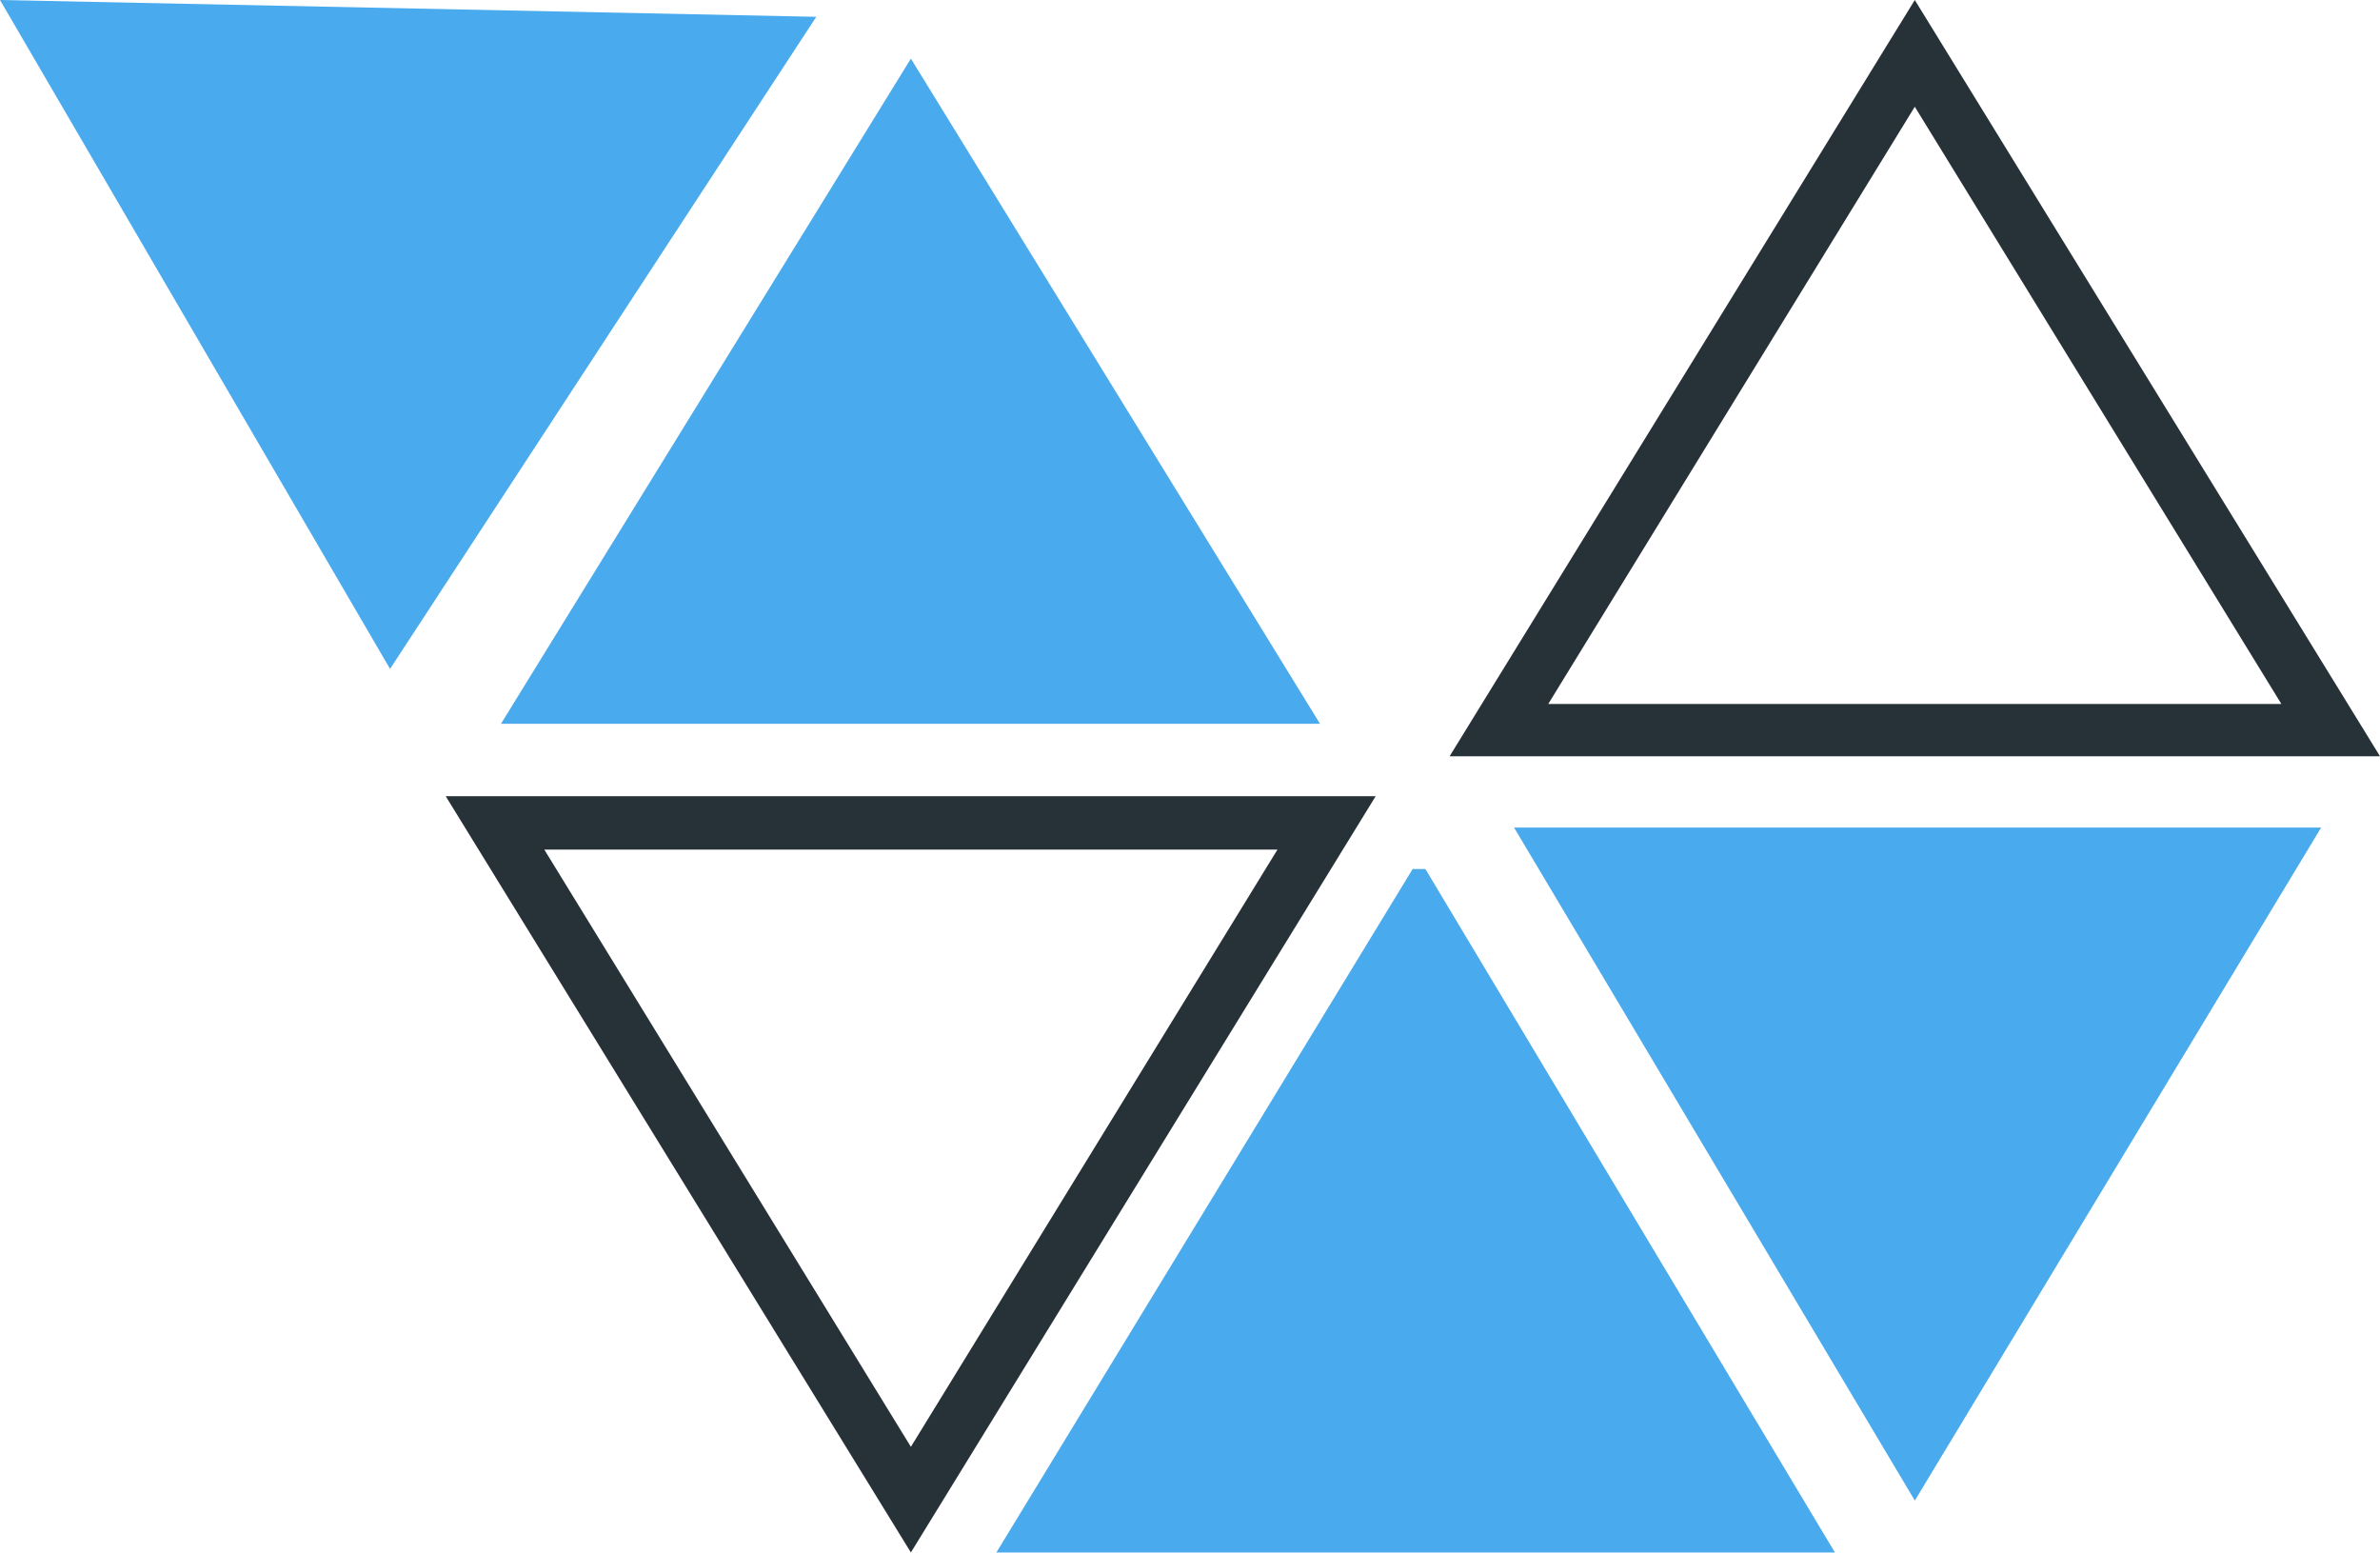
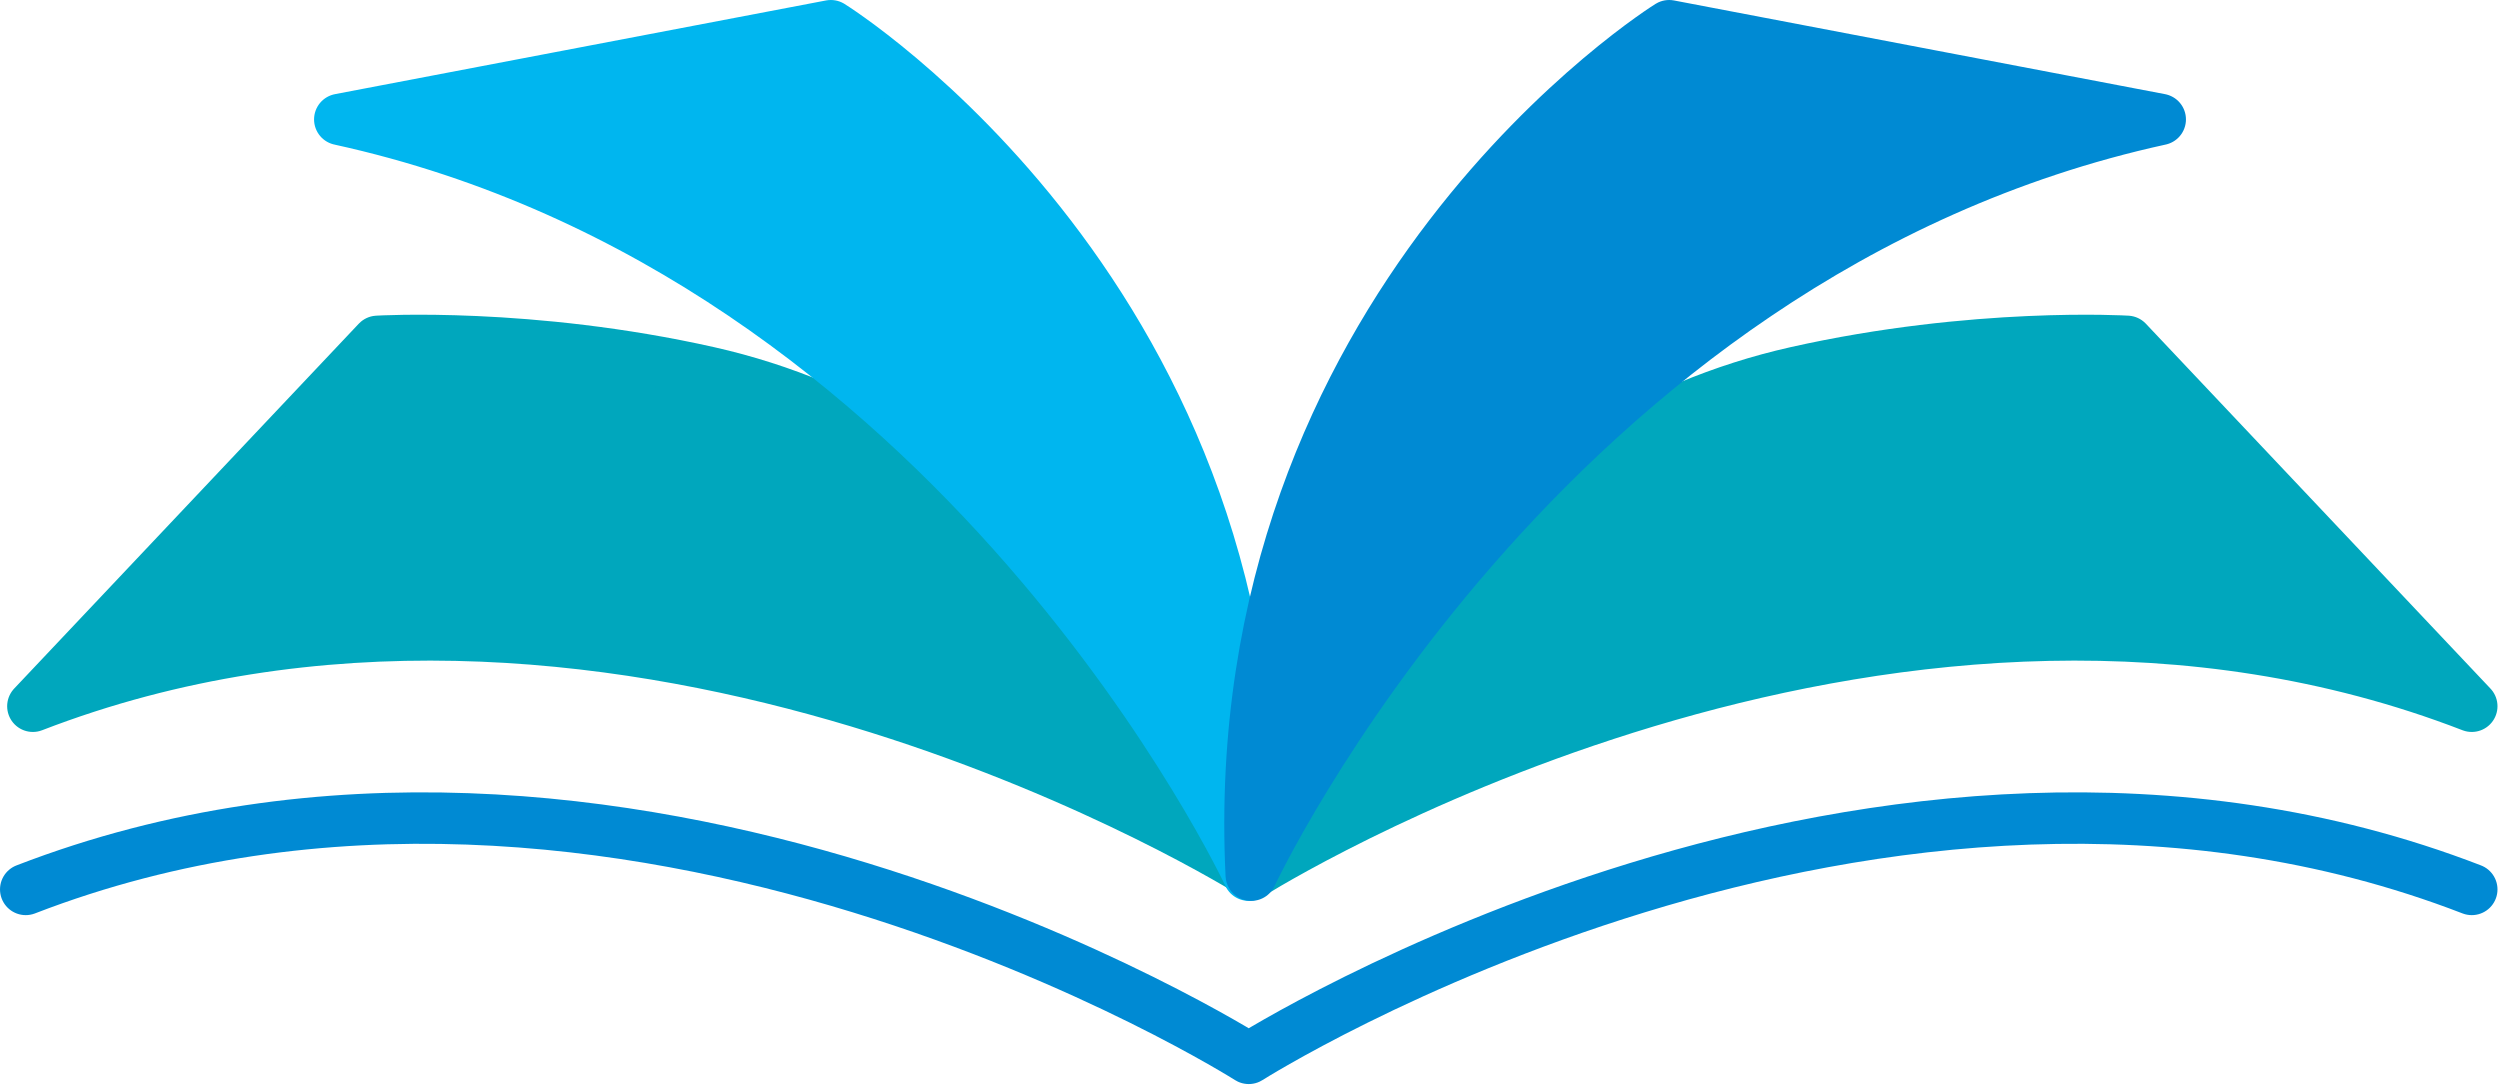
- <svg xmlns="http://www.w3.org/2000/svg" width="69" height="45" viewBox="0 0 69 45" fill="none">
-   <path d="M37.036 24.626L26.408 41.938L15.78 24.626H37.036ZM39.883 23.079H12.922L26.408 45L39.883 23.079Z" fill="#263238" />
-   <path d="M55.513 3.094L66.141 20.406H44.886L55.513 3.094ZM55.513 0L42.027 21.921H69L55.513 0Z" fill="#263238" />
-   <path d="M0 0L11.308 19.389L23.665 0.487L0 0Z" fill="#49AAEE" />
-   <path d="M26.408 1.699L38.269 20.98H14.524L26.408 1.699Z" fill="#49AAEE" />
-   <path d="M41.324 25.189L53.197 45H28.887L40.955 25.189H41.324Z" fill="#49AAEE" />
-   <path d="M43.895 23.988L55.514 43.496L67.294 23.988H43.895Z" fill="#49AAEE" />
+ <svg xmlns="http://www.w3.org/2000/svg" width="729" height="317" viewBox="0 0 729 317" fill="none">
+   <path d="M720.767 259.352C547.377 192.36 364.135 308.611 364.135 308.611C364.135 308.611 180.893 192.361 7.502 259.352" stroke="#008AD3" stroke-width="15" stroke-miterlimit="10" stroke-linecap="round" stroke-linejoin="round" />
+   <path d="M720.767 205.938L620.279 99.54C620.279 99.54 575.801 96.842 523.687 108.569C480.669 118.25 442.439 142.85 415.06 177.414C383.901 216.75 367.537 249.661 365.177 254.552C380.048 245.437 554.904 141.855 720.767 205.938Z" fill="#00A7BD" stroke="#00A7BD" stroke-width="15" stroke-miterlimit="10" stroke-linecap="round" stroke-linejoin="round" />
+   <path d="M9.586 205.938L110.074 99.539C110.074 99.539 154.552 96.841 206.666 108.568C249.684 118.249 287.914 142.849 315.293 177.413C346.453 216.749 362.816 249.66 365.176 254.551C350.306 245.437 175.45 141.855 9.586 205.938Z" fill="#00A7BD" stroke="#00A7BD" stroke-width="15" stroke-miterlimit="10" stroke-linecap="round" stroke-linejoin="round" />
+   <path d="M242.279 7.5L99.08 34.823C279.75 74.359 364.135 255.198 364.135 255.198C372.273 88.3 242.279 7.5 242.279 7.5Z" fill="#00B6EF" stroke="#00B6EF" stroke-width="15" stroke-miterlimit="10" stroke-linecap="round" stroke-linejoin="round" />
+   <path d="M486.724 7.5L629.923 34.823C449.253 74.359 364.868 255.197 364.868 255.197C356.73 88.3 486.724 7.5 486.724 7.5Z" fill="#008AD3" stroke="#008AD3" stroke-width="15" stroke-miterlimit="10" stroke-linecap="round" stroke-linejoin="round" />
</svg>
